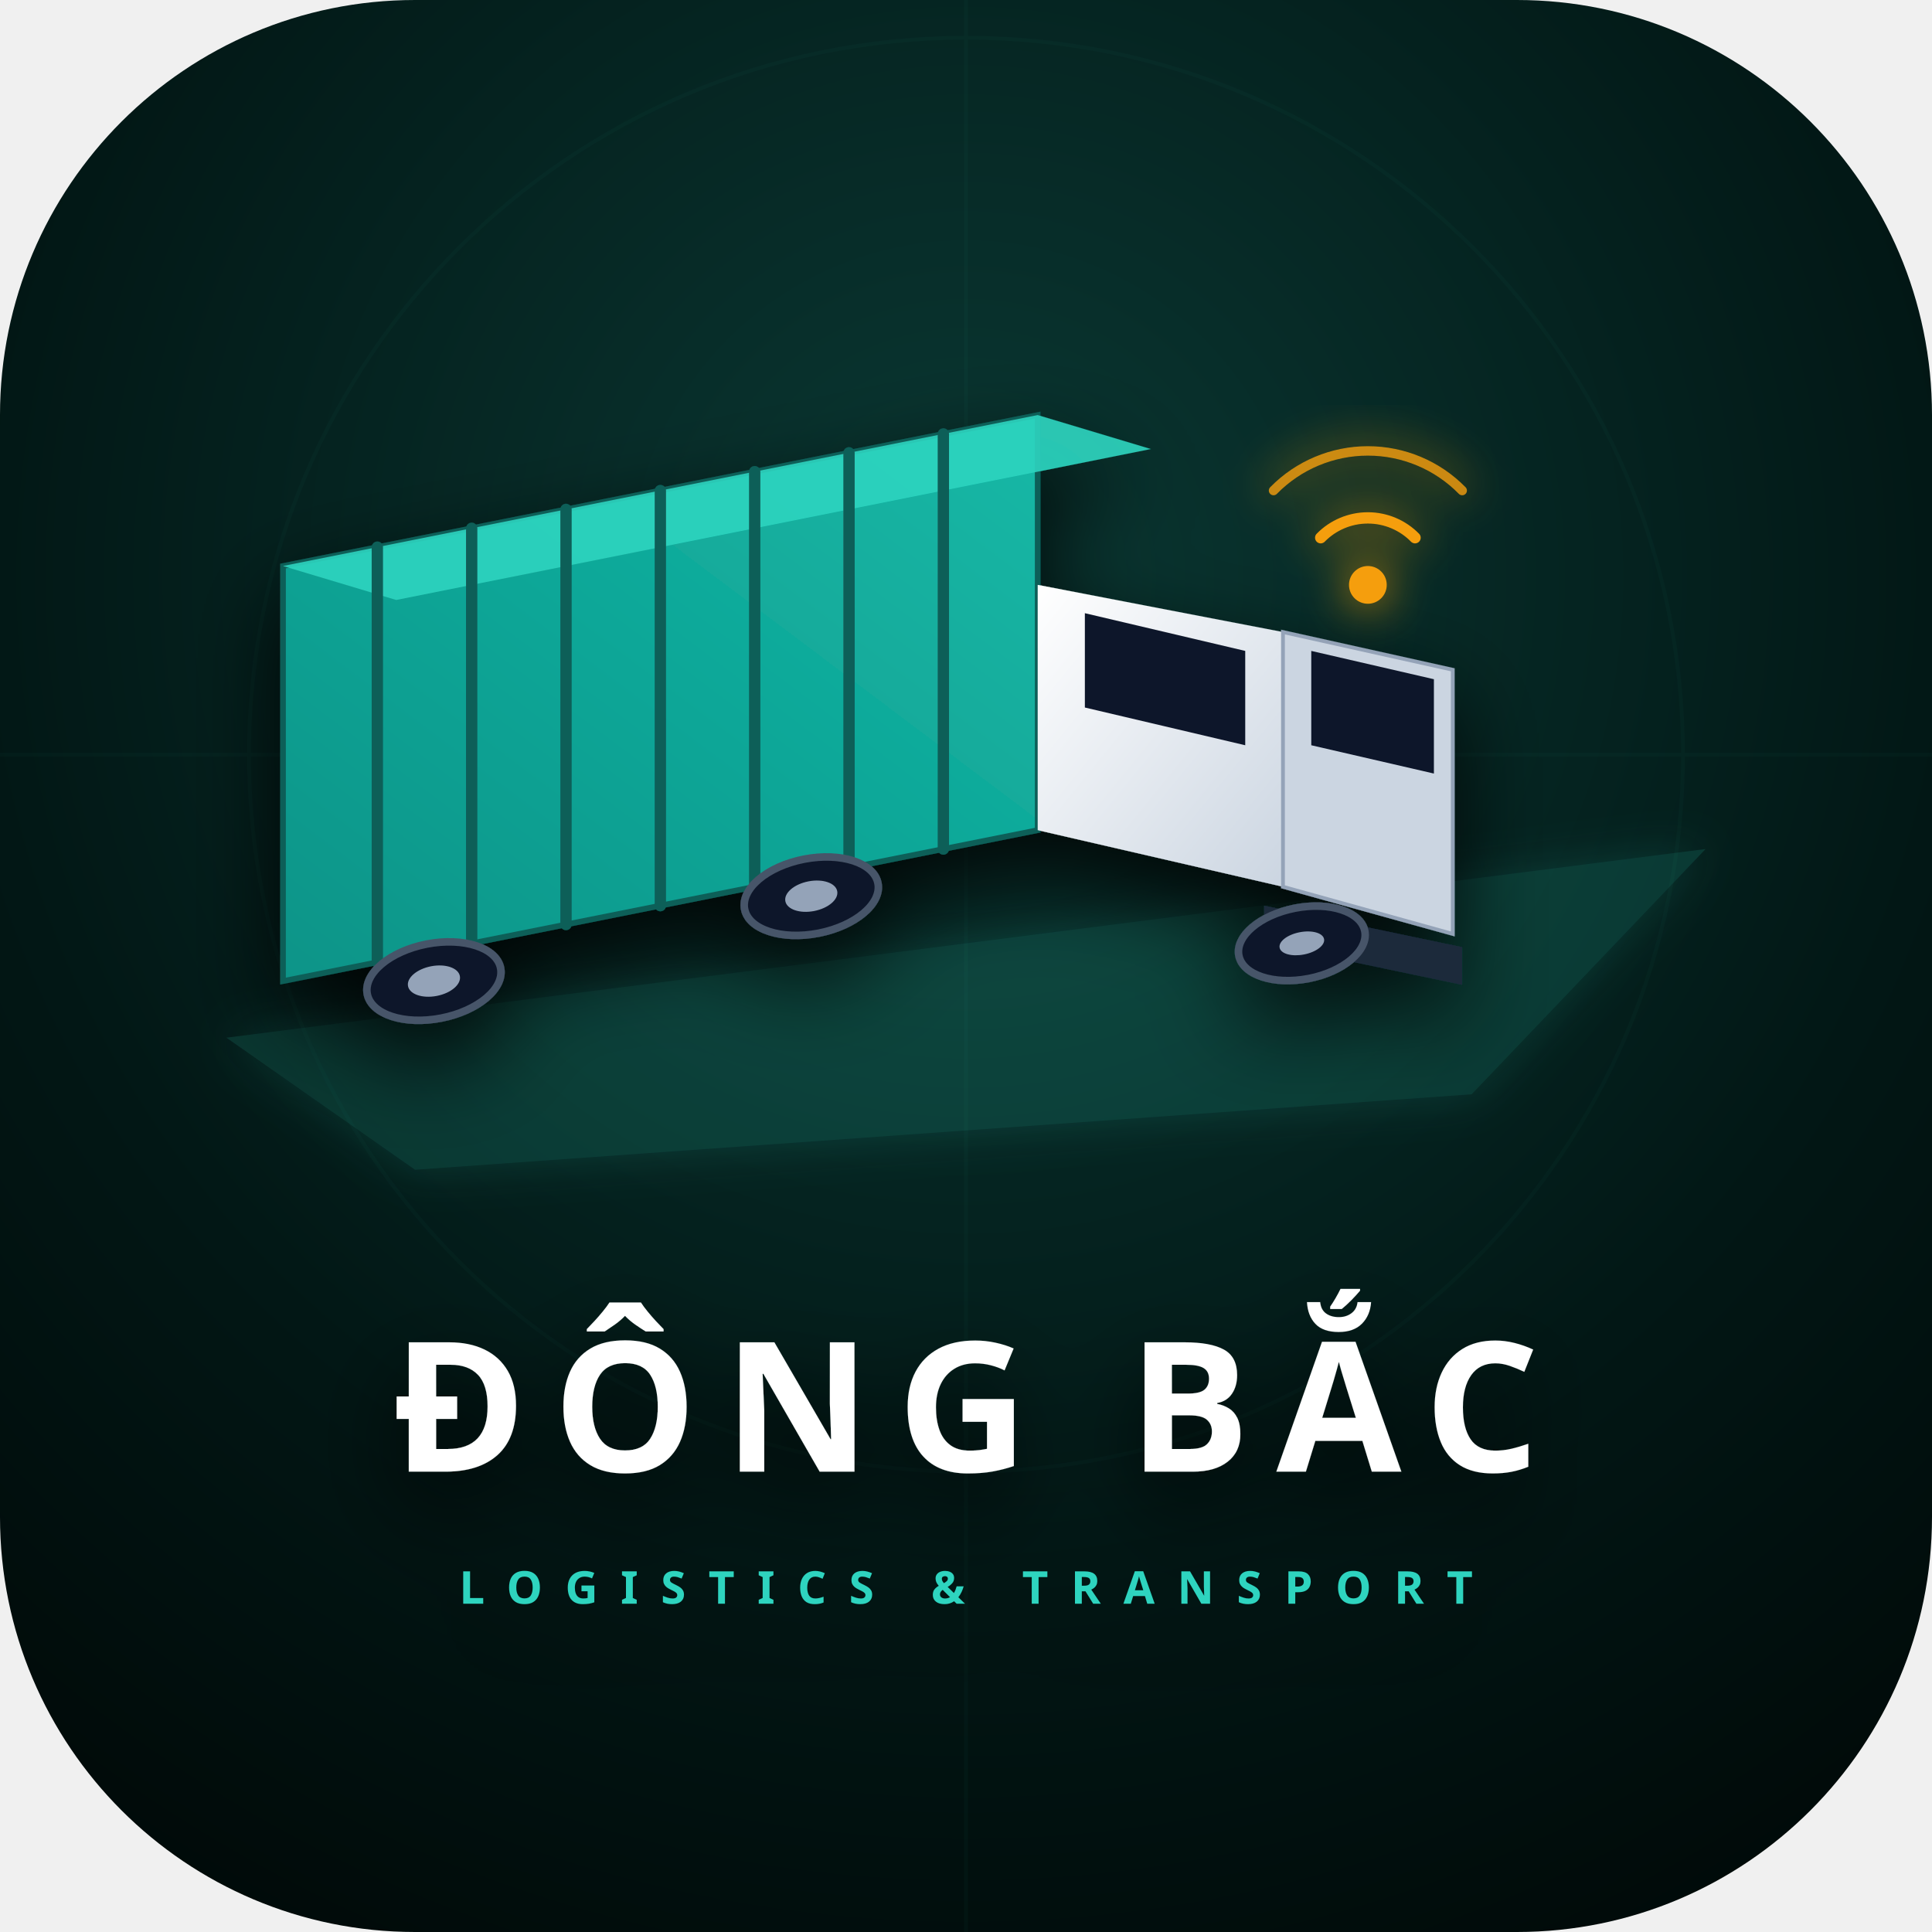
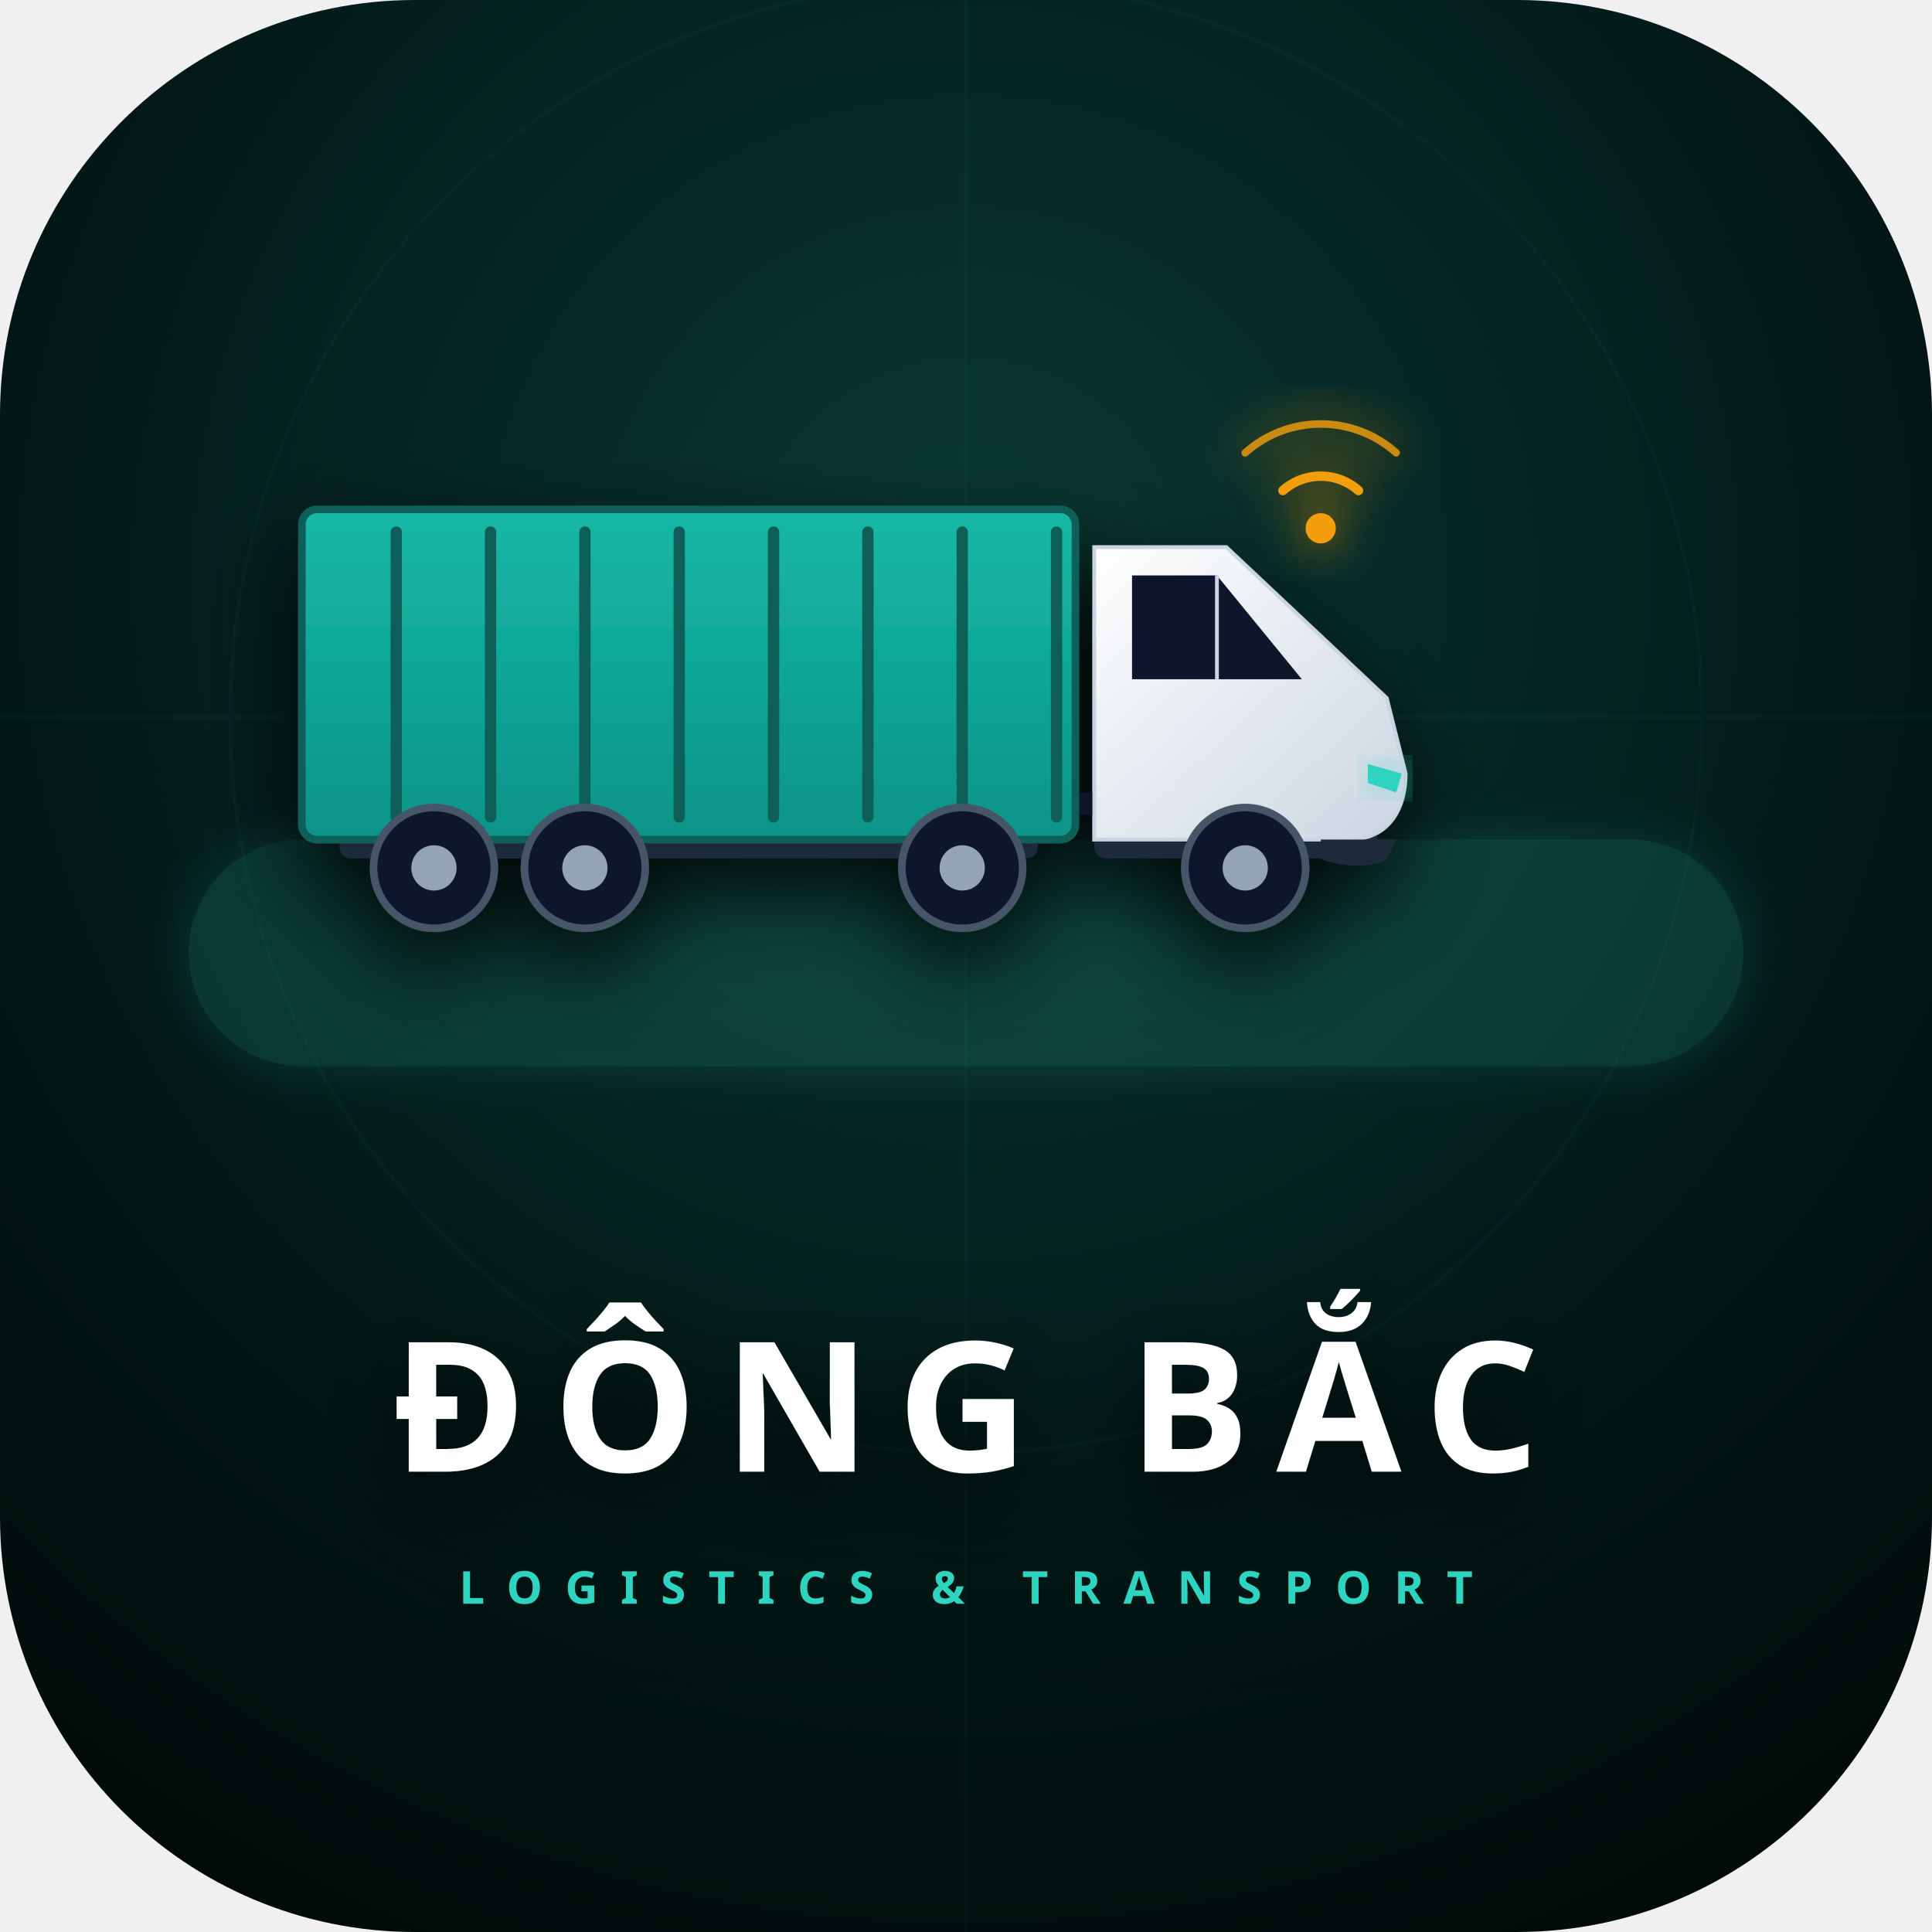
<svg xmlns="http://www.w3.org/2000/svg" width="1024" height="1024" viewBox="0 0 1024 1024" role="img" aria-label="Van Tai Dong Bac App Icon">
  <defs>
    <radialGradient id="bg" cx="50%" cy="30%" r="85%">
      <stop offset="0%" stop-color="#0a3934" />
      <stop offset="60%" stop-color="#021715" />
      <stop offset="100%" stop-color="#000706" />
    </radialGradient>
-     <linearGradient id="containerGrad" x1="0%" y1="100%" x2="100%" y2="0%">
+     <linearGradient id="containerGrad" x1="0%" y1="100%" x2="0%" y2="0%">
      <stop offset="0%" stop-color="#0d9488" />
      <stop offset="100%" stop-color="#14b8a6" />
    </linearGradient>
    <linearGradient id="cabinGrad" x1="0%" y1="0%" x2="100%" y2="100%">
      <stop offset="0%" stop-color="#ffffff" />
      <stop offset="100%" stop-color="#cbd5e1" />
+     </linearGradient>
+     <linearGradient id="orangeGrad" x1="0%" y1="0%" x2="100%" y2="100%">
+       <stop offset="0%" stop-color="#fb923c" />
+       <stop offset="100%" stop-color="#ea580c" />
    </linearGradient>
    <filter id="glow" x="-30%" y="-30%" width="160%" height="160%">
      <feGaussianBlur stdDeviation="12" result="blur" />
      <feComposite in="SourceGraphic" in2="blur" operator="over" />
    </filter>
    <filter id="shadow" x="-20%" y="-20%" width="140%" height="150%">
      <feDropShadow dx="0" dy="20" stdDeviation="24" flood-color="#000706" flood-opacity="0.85" />
    </filter>
  </defs>
  <rect width="1024" height="1024" rx="220" fill="url(#bg)" />
  <g opacity="0.03" stroke="#2dd4bf" stroke-width="2">
-     <circle cx="512" cy="400" r="380" fill="none" />
+     <circle cx="512" cy="380" r="390" fill="none" />
    <line x1="512" y1="0" x2="512" y2="1024" />
-     <line x1="0" y1="400" x2="1024" y2="400" />
+     <line x1="0" y1="380" x2="1024" y2="380" />
  </g>
  <g opacity="0.15" filter="url(#glow)">
-     <polygon points="120,550 904,450 780,580 220,620" fill="#2dd4bf" />
+     <rect x="100" y="445" width="824" height="120" rx="60" fill="#2dd4bf" />
  </g>
  <g filter="url(#shadow)">
-     <polygon points="150,300 550,220 550,440 150,520" fill="url(#containerGrad)" stroke="#115e59" stroke-width="3" />
-     <polygon points="150,300 550,220 610,238 210,318" fill="#2dd4bf" opacity="0.9" />
+     <rect x="180" y="435" width="370" height="20" rx="6" fill="#1e293b" />
+     <rect x="580" y="435" width="150" height="20" rx="6" fill="#1e293b" />
+     <rect x="550" y="420" width="30" height="12" fill="#0f172a" />
+     <rect x="160" y="270" width="410" height="175" rx="8" fill="url(#containerGrad)" stroke="#115e59" stroke-width="4" />
    <g stroke="#115e59" stroke-width="6" stroke-linecap="round">
-       <line x1="200" y1="290" x2="200" y2="510" />
-       <line x1="250" y1="280" x2="250" y2="500" />
-       <line x1="300" y1="270" x2="300" y2="490" />
-       <line x1="350" y1="260" x2="350" y2="480" />
-       <line x1="400" y1="250" x2="400" y2="470" />
-       <line x1="450" y1="240" x2="450" y2="460" />
-       <line x1="500" y1="230" x2="500" y2="450" />
+       <line x1="210" y1="282" x2="210" y2="433" />
+       <line x1="260" y1="282" x2="260" y2="433" />
+       <line x1="310" y1="282" x2="310" y2="433" />
+       <line x1="360" y1="282" x2="360" y2="433" />
+       <line x1="410" y1="282" x2="410" y2="433" />
+       <line x1="460" y1="282" x2="460" y2="433" />
+       <line x1="510" y1="282" x2="510" y2="433" />
+       <line x1="560" y1="282" x2="560" y2="433" />
    </g>
-     <polygon points="550,310 680,335 680,470 550,440" fill="url(#cabinGrad)" />
-     <polygon points="680,335 770,355 770,495 680,470" fill="#cbd5e1" stroke="#94a3b8" stroke-width="2" />
-     <polygon points="695,345 760,360 760,410 695,395" fill="#0f172a" />
-     <polygon points="575,325 660,345 660,395 575,375" fill="#0f172a" />
-     <polygon points="670,480 775,502 775,522 670,500" fill="#1e293b" />
-     <g transform="translate(230, 520) rotate(-11)">
-       <ellipse cx="0" cy="0" rx="36" ry="20" fill="#0f172a" stroke="#475569" stroke-width="4" />
-       <ellipse cx="0" cy="0" rx="14" ry="8" fill="#94a3b8" />
-     </g>
-     <g transform="translate(430, 475) rotate(-11)">
-       <ellipse cx="0" cy="0" rx="36" ry="20" fill="#0f172a" stroke="#475569" stroke-width="4" />
-       <ellipse cx="0" cy="0" rx="14" ry="8" fill="#94a3b8" />
-     </g>
-     <g transform="translate(690, 500) rotate(-11)">
-       <ellipse cx="0" cy="0" rx="34" ry="19" fill="#0f172a" stroke="#475569" stroke-width="4" />
-       <ellipse cx="0" cy="0" rx="12" ry="6" fill="#94a3b8" />
-     </g>
+     <path d="M 580,290 H 650 L 735,370 L 745,410 C 745,430 735,445 715,445 H 580 Z" fill="url(#cabinGrad)" stroke="#cbd5e1" stroke-width="2" />
+     <path d="M 600,305 H 645 L 690,360 H 600 Z" fill="#0f172a" />
+     <line x1="645" y1="305" x2="645" y2="360" stroke="#cbd5e1" stroke-width="2" />
+     <polygon points="725,405 743,410 740,420 725,415" fill="#2dd4bf" filter="url(#glow)" />
+     <path d="M 700,445 L 740,445 L 735,455 C 730,460 710,460 700,455 Z" fill="#1e293b" />
+     <circle cx="230" cy="460" r="32" fill="#0f172a" stroke="#475569" stroke-width="4" />
+     <circle cx="230" cy="460" r="12" fill="#94a3b8" />
+     <circle cx="310" cy="460" r="32" fill="#0f172a" stroke="#475569" stroke-width="4" />
+     <circle cx="310" cy="460" r="12" fill="#94a3b8" />
+     <circle cx="510" cy="460" r="32" fill="#0f172a" stroke="#475569" stroke-width="4" />
+     <circle cx="510" cy="460" r="12" fill="#94a3b8" />
+     <circle cx="660" cy="460" r="32" fill="#0f172a" stroke="#475569" stroke-width="4" />
+     <circle cx="660" cy="460" r="12" fill="#94a3b8" />
  </g>
  <g filter="url(#glow)">
-     <circle cx="725" cy="310" r="10" fill="#f59e0b" />
-     <path d="M 700,285 A 35,35 0 0,1 750,285" fill="none" stroke="#f59e0b" stroke-width="6" stroke-linecap="round" />
-     <path d="M 675,260 A 70,70 0 0,1 775,260" fill="none" stroke="#f59e0b" stroke-width="5" stroke-linecap="round" opacity="0.8" />
+     <circle cx="700" cy="280" r="8" fill="#f59e0b" />
+     <path d="M 680,260 A 30,30 0 0,1 720,260" fill="none" stroke="#f59e0b" stroke-width="5" stroke-linecap="round" />
+     <path d="M 660,240 A 60,60 0 0,1 740,240" fill="none" stroke="#f59e0b" stroke-width="4" stroke-linecap="round" opacity="0.8" />
  </g>
-   <line x1="150" y1="600" x2="874" y2="600" stroke="#f59e0b" stroke-width="8" stroke-linecap="round" filter="url(#glow)" />
+   <line x1="150" y1="580" x2="874" y2="580" stroke="#f59e0b" stroke-width="8" stroke-linecap="round" filter="url(#glow)" />
  <g filter="url(#shadow)">
    <text x="512" y="780" font-family="'Plus Jakarta Sans', system-ui, sans-serif" font-size="96" font-weight="900" fill="#ffffff" letter-spacing="14" text-anchor="middle">ĐÔNG BẮC</text>
    <text x="512" y="850" font-family="'Plus Jakarta Sans', system-ui, sans-serif" font-size="24" font-weight="700" fill="#2dd4bf" letter-spacing="12" text-anchor="middle">LOGISTICS &amp; TRANSPORT</text>
  </g>
</svg>
